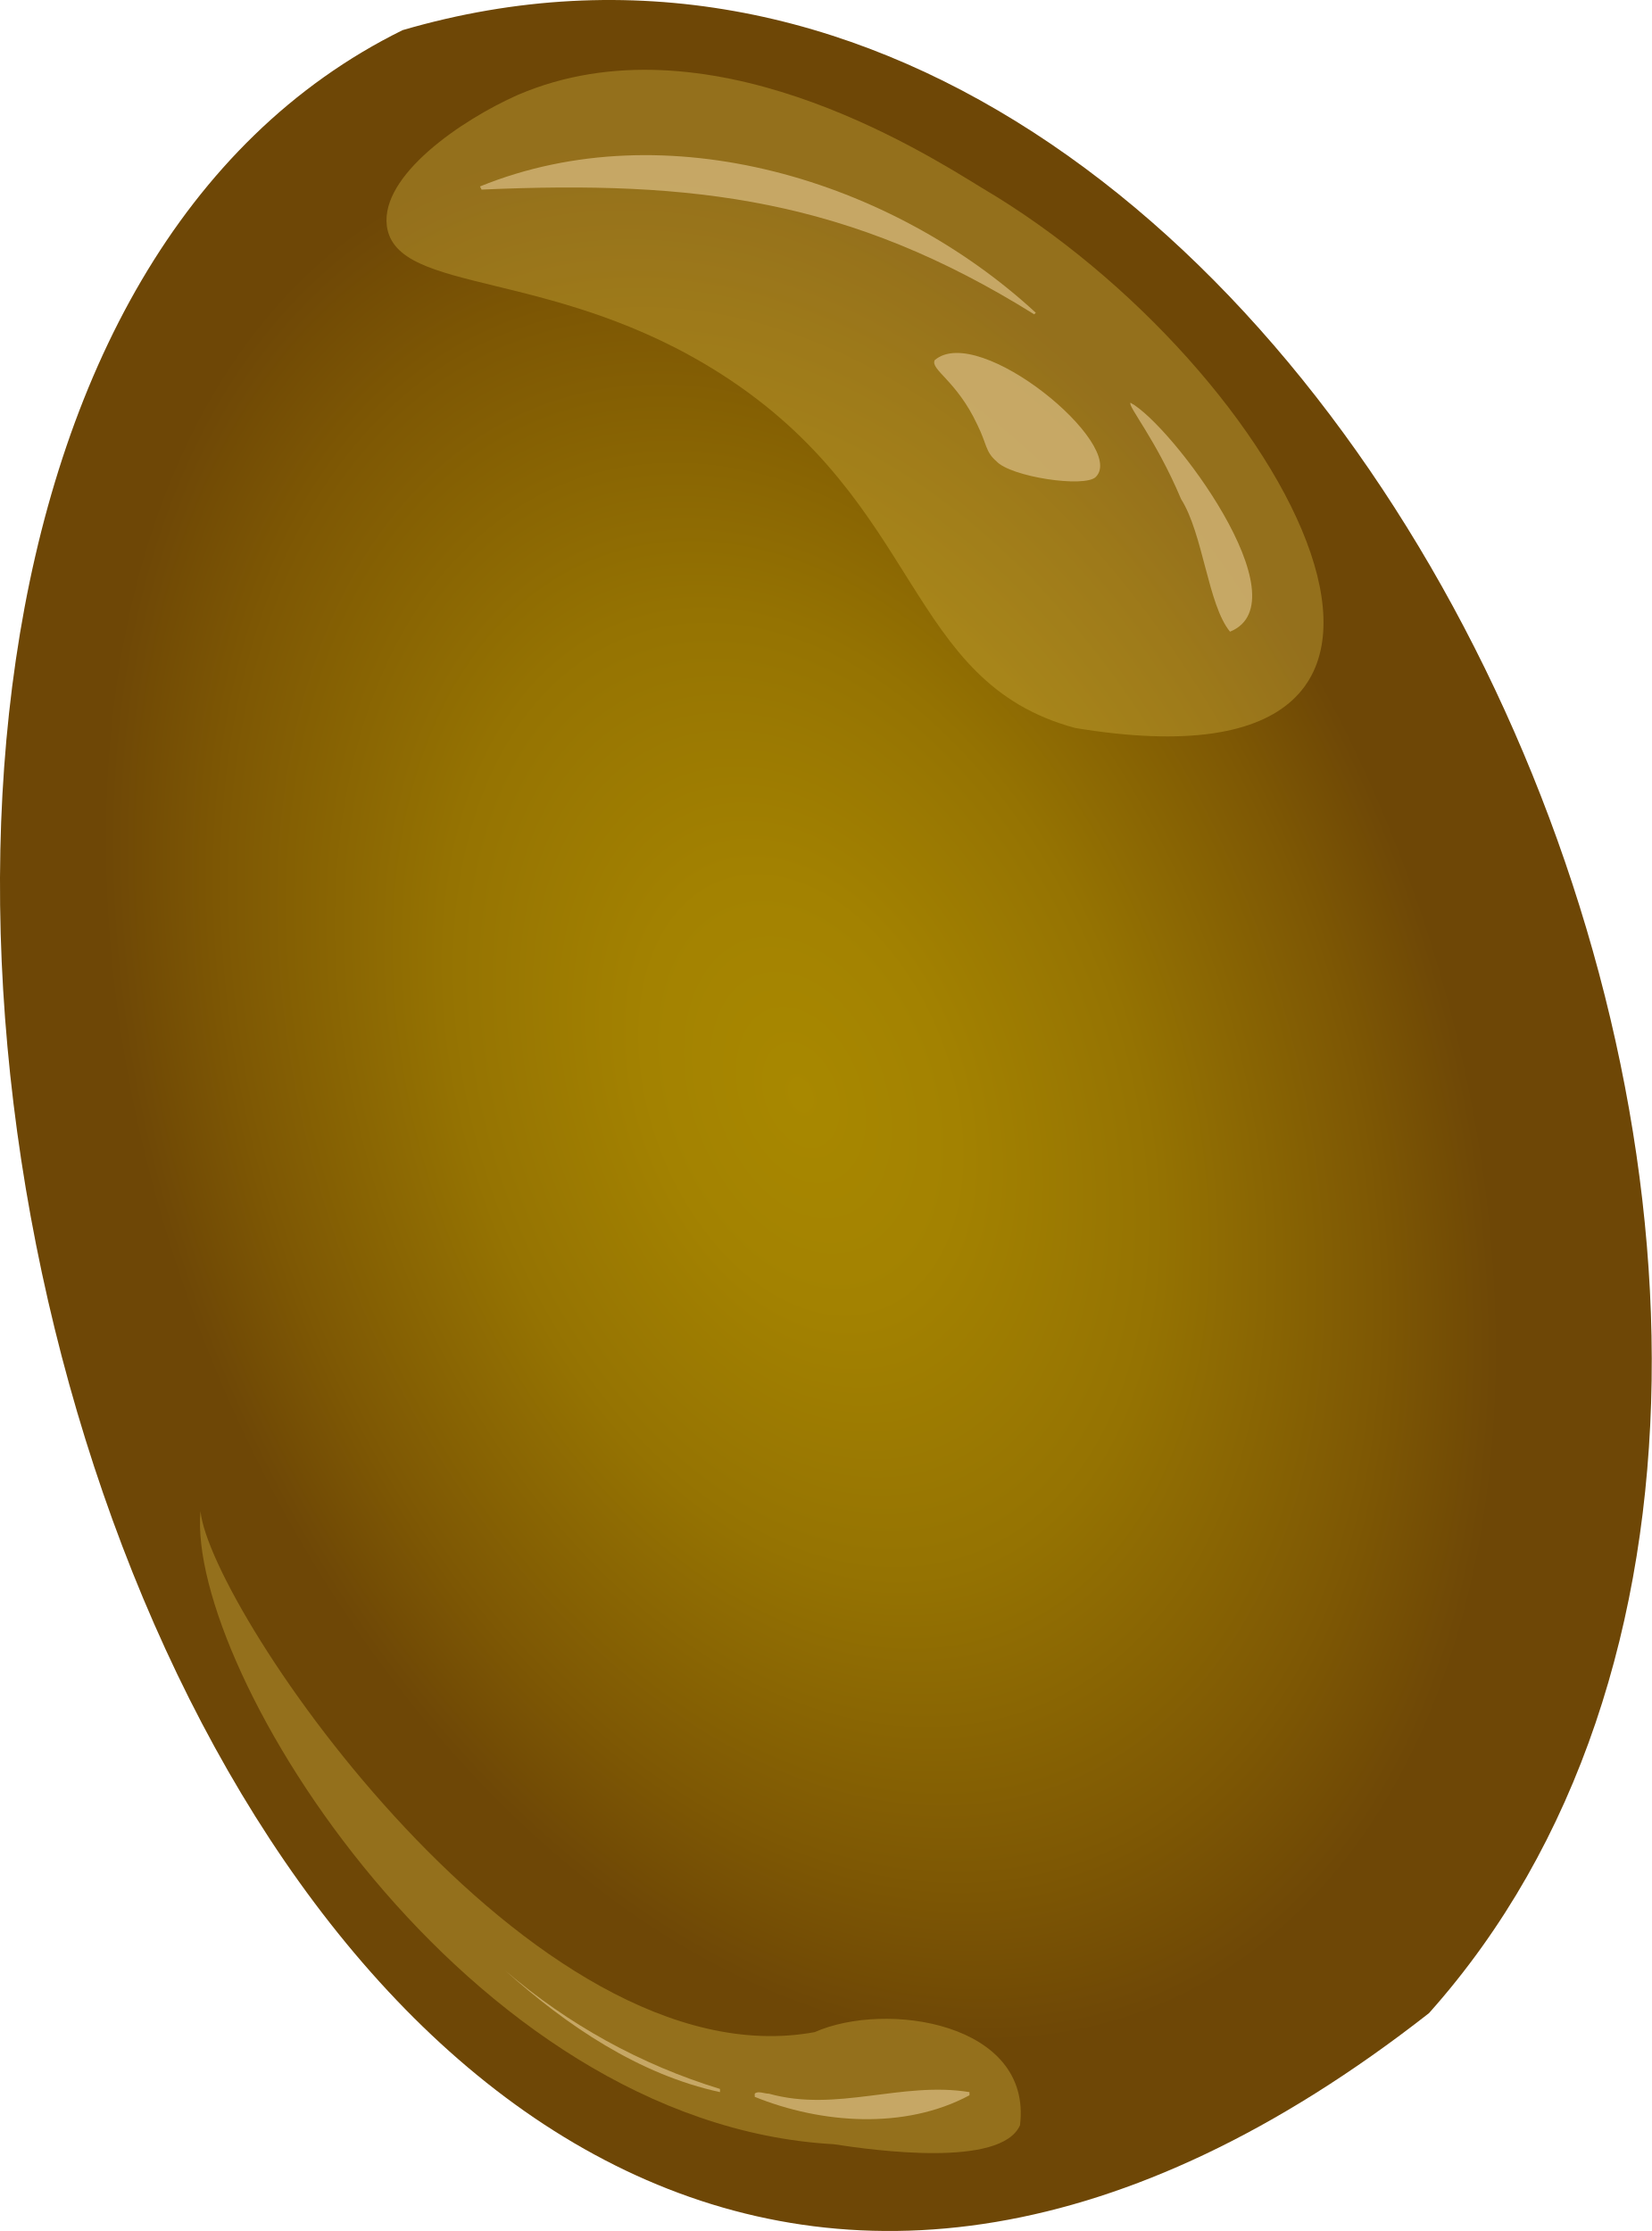
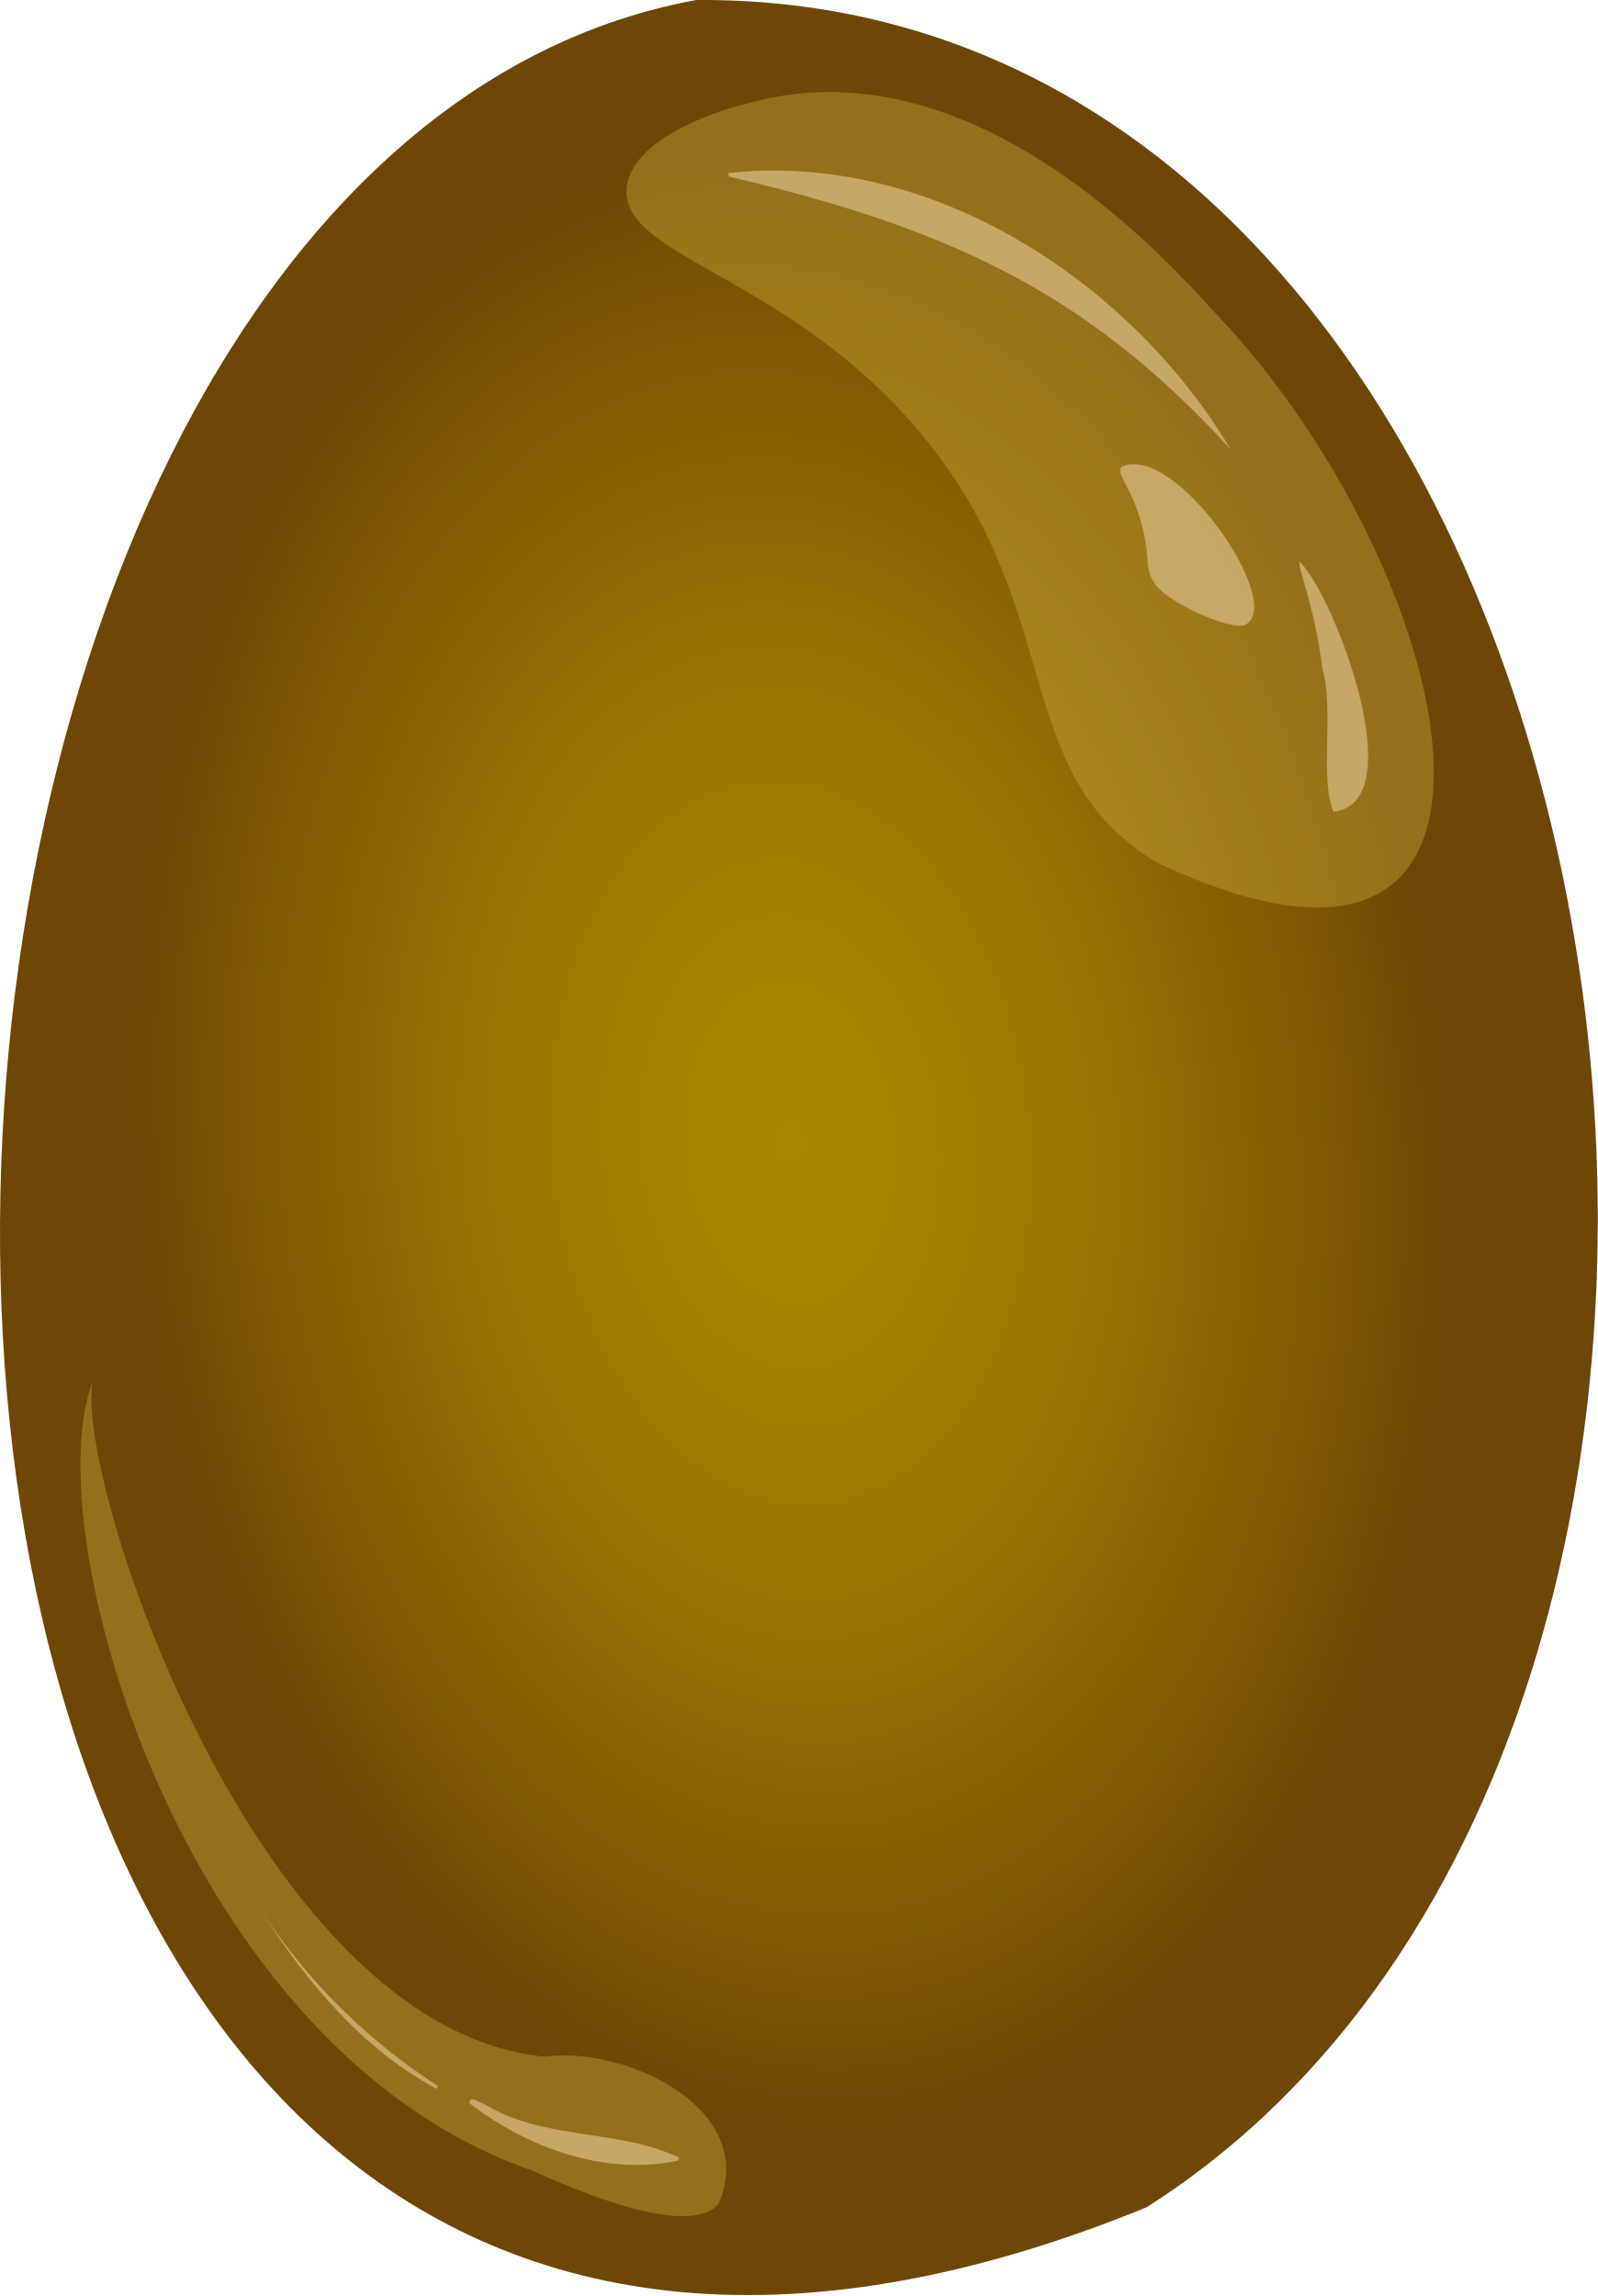
- <svg xmlns="http://www.w3.org/2000/svg" id="pizza" viewBox="0 0 104.609 141.306">
+ <svg xmlns="http://www.w3.org/2000/svg" id="pizza" viewBox="0 0 100.322 144.076">
  <defs>
-     <radialGradient id="radial-gradient" cx="-396.347" cy="2341.334" r="62.238" gradientTransform="matrix(-0.3513, -0.9363, 0.6179, -0.2318, -367.9185, 1341.968)" gradientUnits="userSpaceOnUse">
+     <radialGradient id="radial-gradient" cx="-1255.357" cy="-678.34" r="62.238" gradientTransform="matrix(-0.0826, -0.9966, -0.6577, 0.0545, 691.395, -41.6591)" gradientUnits="userSpaceOnUse">
      <stop offset="0" stop-color="#a88800" />
      <stop offset="0.223" stop-color="#a38201" />
      <stop offset="0.508" stop-color="#957302" />
      <stop offset="0.826" stop-color="#7e5804" />
      <stop offset="1" stop-color="#6e4706" />
    </radialGradient>
  </defs>
  <g id="green_olive_whole">
-     <path d="M1257.8,1228.5c38.2-42.8-7.1-142.5-65-125.6C1136.6,1130.6,1180,1289.4,1257.8,1228.5Z" transform="translate(-1167.302 -1100.991)" style="fill:url(#radial-gradient)" />
+     <path d="M1263.614,1239.302c48.426-30.757,32.039-139.033-28.276-138.567C1173.714,1112.055,1172.152,1276.671,1263.614,1239.302Z" transform="translate(-1191.629 -1100.734)" style="fill:url(#radial-gradient)" />
    <g id="Highlight_A-3" data-name="Highlight A-3" style="opacity:0.4">
-       <path d="M1218.9,1229.7c4.5-2,13.8-.6,13,5.9-1.2,2.7-9.2,1.6-11.8,1.2-23.3-1.3-41-30.1-40.1-40.1C1180.6,1202.9,1201,1233,1218.9,1229.7Z" transform="translate(-1167.302 -1100.991)" style="fill:#cdad3c" />
-       <path d="M1229.5,1112.9c19.2,11.3,34.3,38.9,5.9,34.2-10.8-2.9-9.6-14.2-22.4-22.4-10.6-6.8-20.6-5-21.2-9.4-.4-3.2,4.7-6.7,8.3-8.3C1212,1101.9,1225.6,1110.5,1229.5,1112.9Z" transform="translate(-1167.302 -1100.991)" style="fill:#cdad3c" />
+       <path d="M1225.861,1229.846c4.875-.697,13.44,3.187,10.898,9.222-1.891,2.27-9.287-.97-11.68-2.064-22.062-7.606-31.235-40.142-27.641-49.517C1196.324,1193.615,1207.74,1228.138,1225.861,1229.846Z" transform="translate(-1191.629 -1100.734)" style="fill:#cdad3c" />
+       <path d="M1267.919,1120.366c15.39,16.109,22.389,46.781-3.652,34.512-9.6-5.736-5.363-16.28-15.441-27.661-8.343-9.434-18.455-10.429-17.832-14.826.488-3.188,6.349-5.164,10.249-5.721C1254.083,1105.01,1264.821,1116.994,1267.919,1120.366Z" transform="translate(-1191.629 -1100.734)" style="fill:#cdad3c" />
    </g>
    <g id="Highlight_B-3" data-name="Highlight B-3" style="opacity:0.82">
-       <path d="M1238.9,1126.5c2.6,1.4,11,12.6,6.3,14.5-1.4-1.7-1.7-6.2-3.1-8.4C1240.5,1128.8,1238.7,1126.7,1238.9,1126.5Z" transform="translate(-1167.302 -1100.991)" style="fill:#d1b375" />
-       <path d="M1228.7,1233.7c-4.1,2.2-9.4,1.8-13.6.1v-.2c.2-.2.6,0,.9,0,4.3,1.2,8.4-.8,12.7-.1Z" transform="translate(-1167.302 -1100.991)" style="fill:#d1b375" />
-       <path d="M1199.3,1225.8a37.855,37.855,0,0,0,13.6,7.5v.2C1207.8,1232.4,1203.2,1229.3,1199.3,1225.8Z" transform="translate(-1167.302 -1100.991)" style="fill:#d1b375" />
-       <path d="M1232.8,1120.9c-11.7-7.3-21.5-8.5-35-7.9l-.1-.2c11.8-4.8,26.1-.4,35.2,8Z" transform="translate(-1167.302 -1100.991)" style="fill:#d1b375" />
-       <path d="M1236.7,1131.2c-.7.7-5.4,0-6.3-1-.7-.6-.6-1.1-1.2-2.3-1.3-2.8-3-3.5-2.7-4.1C1229.3,1121.4,1238.7,1129.2,1236.7,1131.2Z" transform="translate(-1167.302 -1100.991)" style="fill:#d1b375" />
+       <path d="M1273.253,1136.015c2.12,2.056,7.146,15.123,2.106,15.669-.883-2.017.056-6.428-.691-8.927C1274.165,1138.664,1273.006,1136.152,1273.253,1136.015Z" transform="translate(-1191.629 -1100.734)" style="fill:#d1b375" />
+       <path d="M1234.199,1236.367c-4.545.998-9.534-.832-13.111-3.614l.055-.192c.247-.138.577.164.866.245,3.81,2.327,8.3,1.522,12.246,3.368Z" transform="translate(-1191.629 -1100.734)" style="fill:#d1b375" />
+       <path d="M1208.069,1220.748a37.856,37.856,0,0,0,11.039,10.925l-.054.192C1214.446,1229.416,1210.866,1225.179,1208.069,1220.748Z" transform="translate(-1191.629 -1100.734)" style="fill:#d1b375" />
+       <path d="M1268.911,1128.963c-9.265-10.215-18.366-14.042-31.518-17.147l-.042-.22c12.662-1.399,25.219,6.734,31.56,17.367Z" transform="translate(-1191.629 -1100.734)" style="fill:#d1b375" />
+       <path d="M1269.854,1139.936c-.864.482-5.195-1.473-5.788-2.68-.51-.768-.277-1.222-.527-2.54-.487-3.049-1.932-4.186-1.479-4.681C1265.408,1128.49,1272.324,1138.558,1269.854,1139.936Z" transform="translate(-1191.629 -1100.734)" style="fill:#d1b375" />
    </g>
  </g>
</svg>
